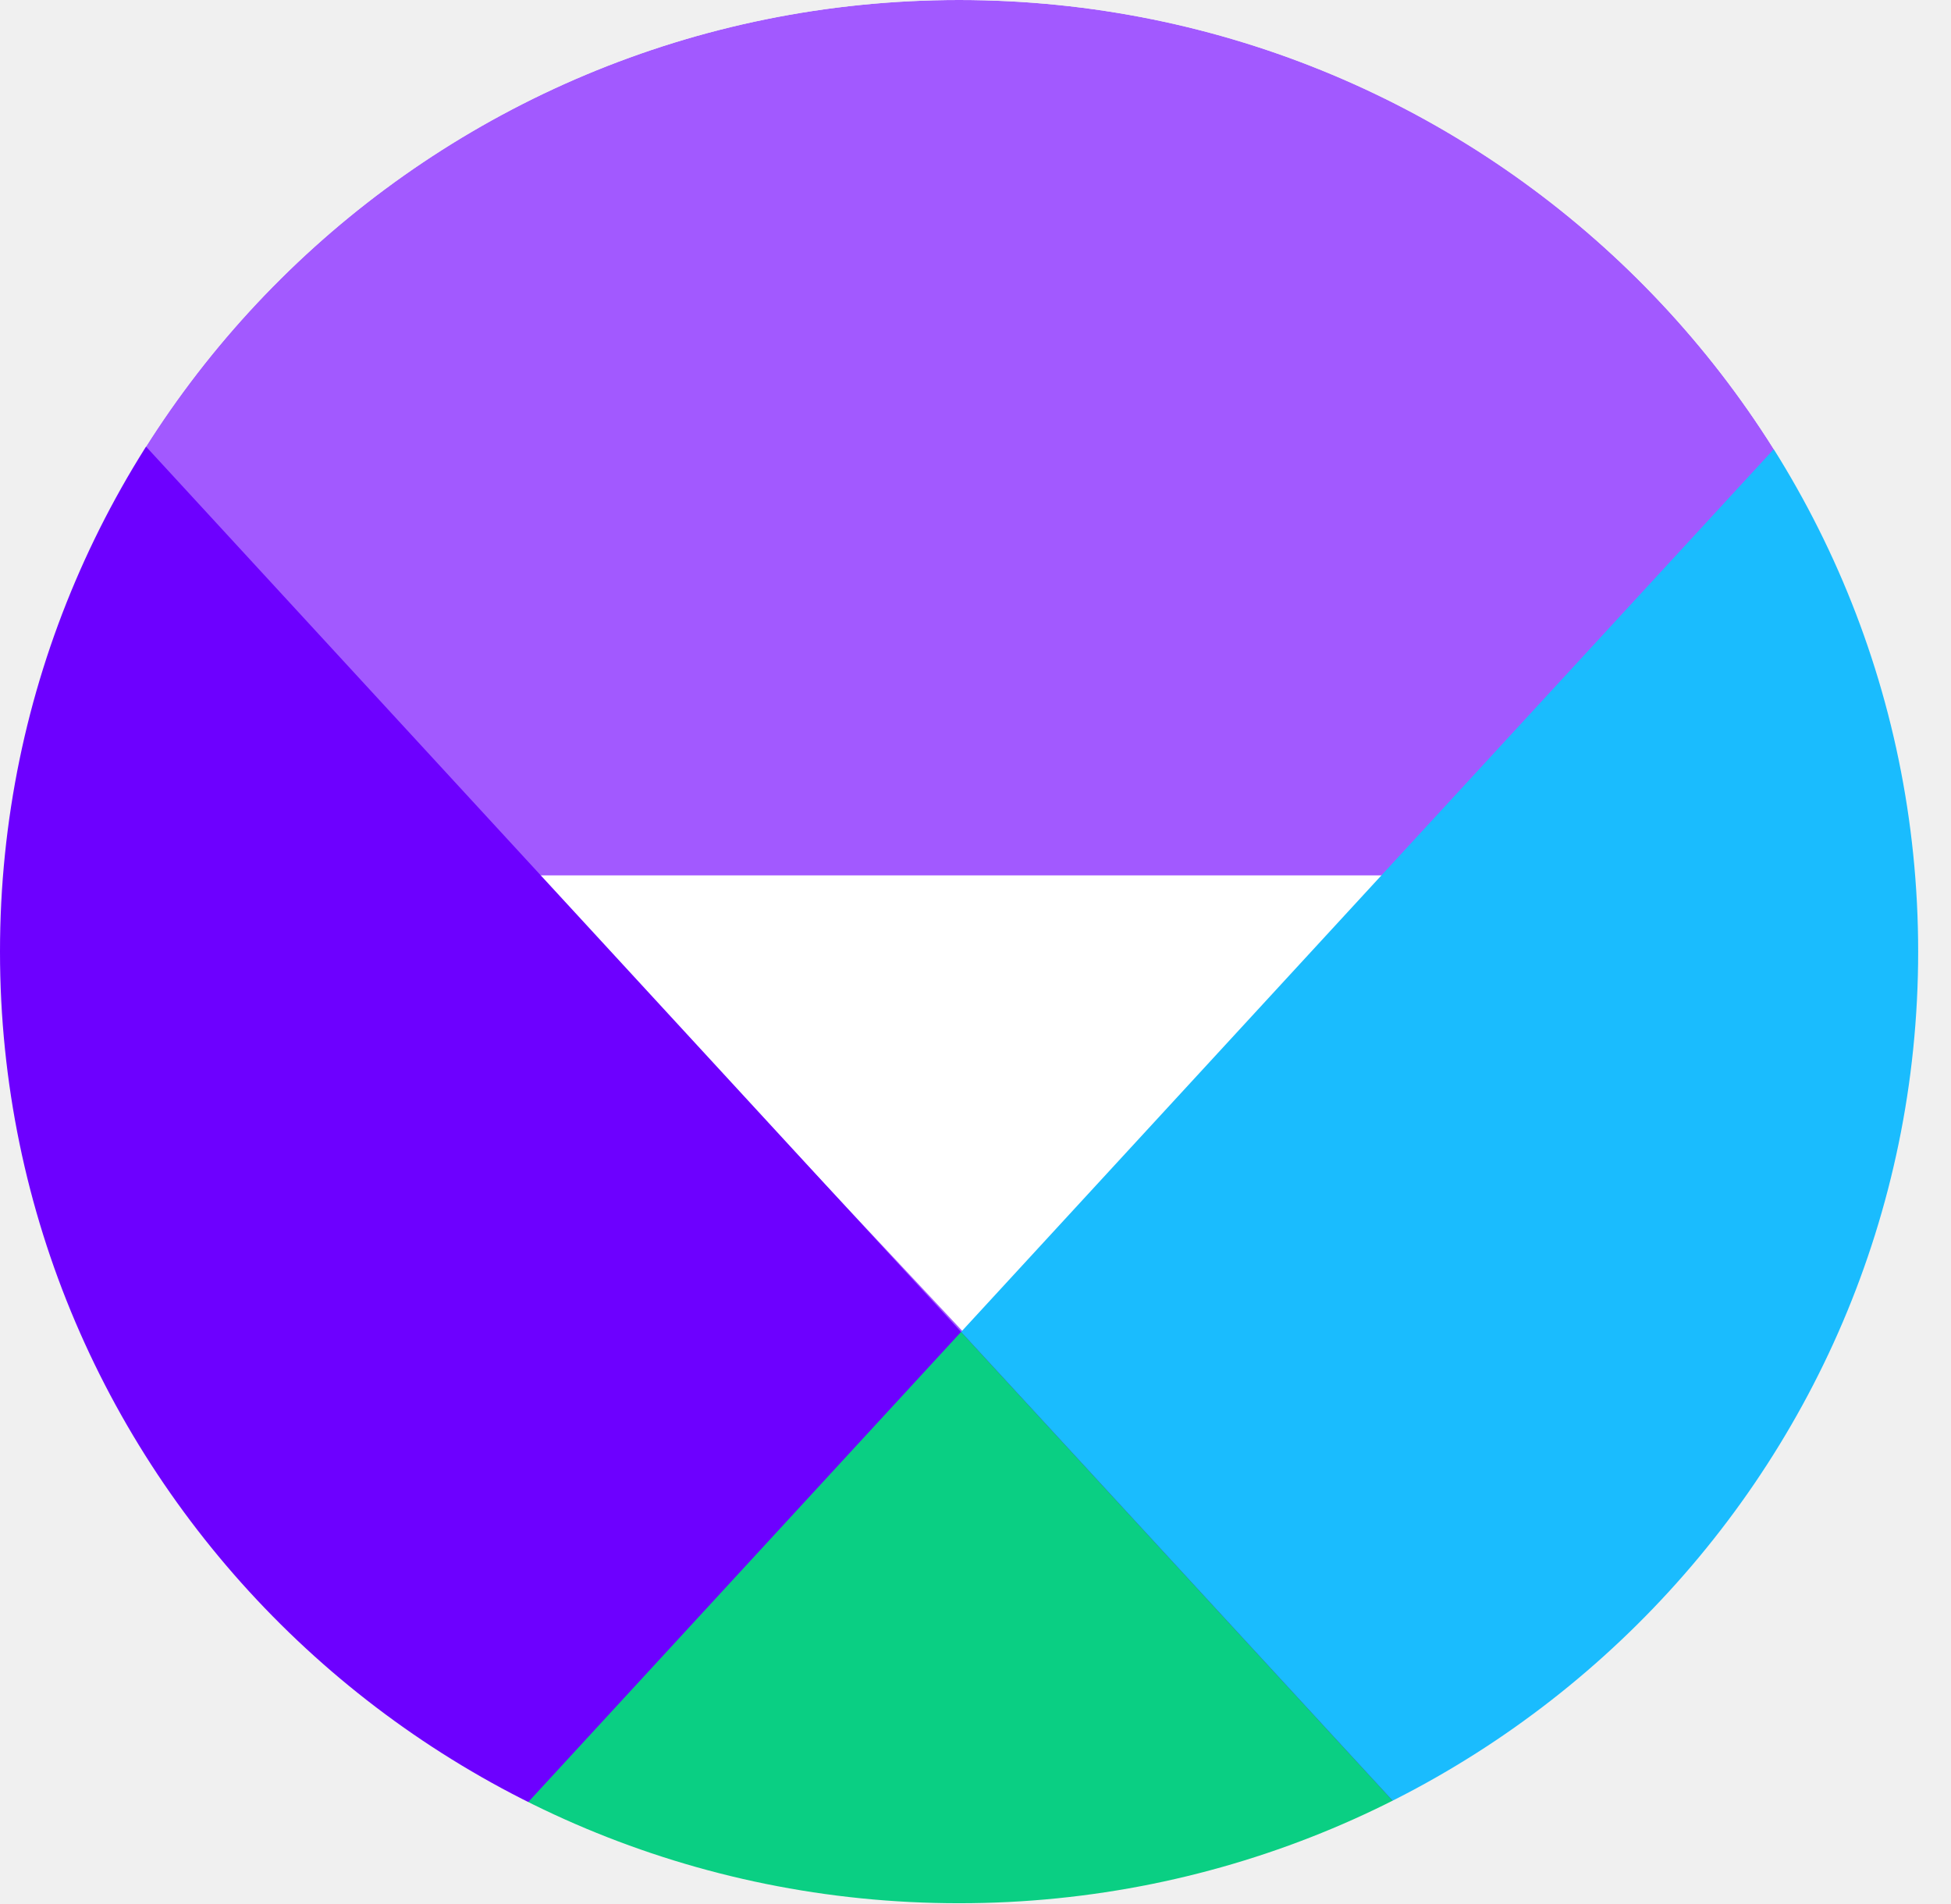
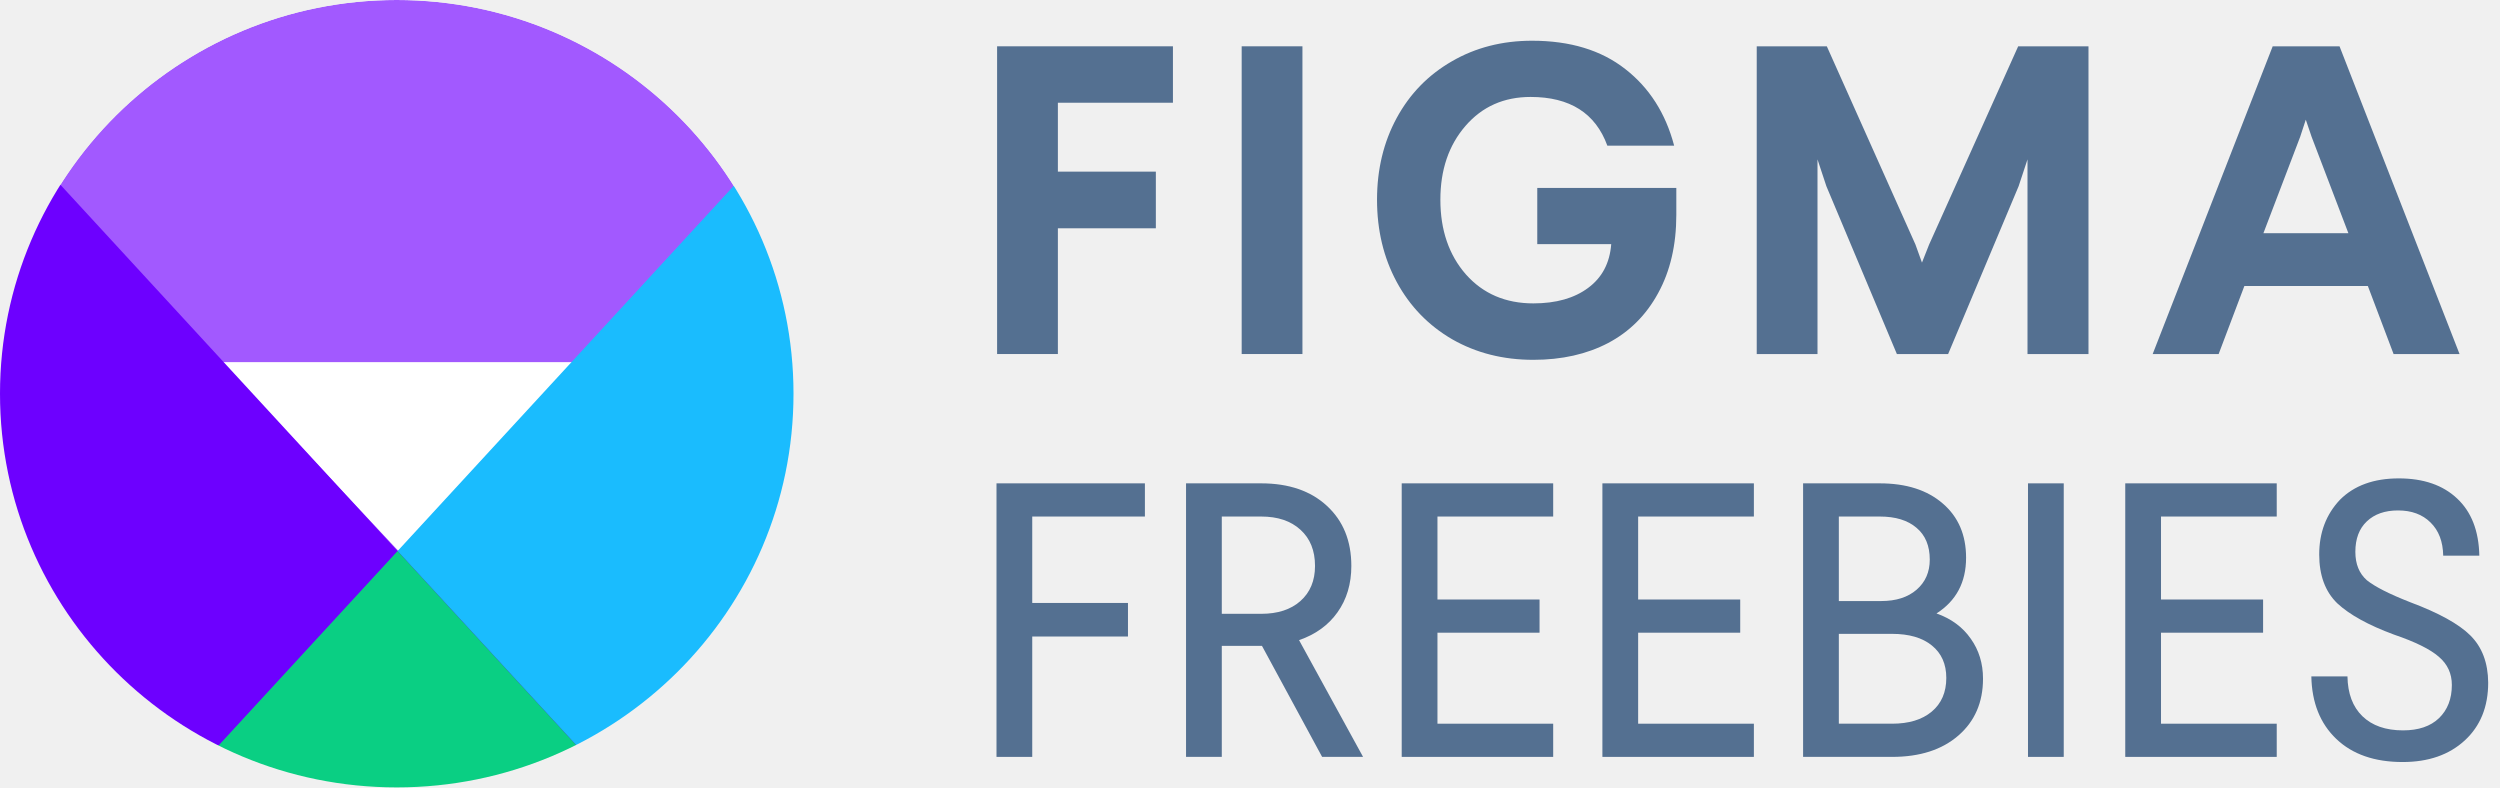
- <svg xmlns="http://www.w3.org/2000/svg" width="41" height="40" viewBox="0 0 41 40" fill="none">
-   <mask id="mask0_2_10" style="mask-type:alpha" maskUnits="userSpaceOnUse" x="0" y="0" width="41" height="40">
-     <ellipse cx="20.155" cy="20" rx="20.155" ry="20" fill="#1ABCFE" />
-   </mask>
-   <g mask="url(#mask0_2_10)">
-     <ellipse cx="20.155" cy="20" rx="20.155" ry="20" fill="#A259FF" />
-     <path d="M11.255 18.398L29.088 18.398L20.242 27.992L11.255 18.398Z" fill="white" />
-     <rect width="17.992" height="44.833" transform="matrix(0.740929 0.671584 -0.67727 0.735735 41.1836 5.19482)" fill="#1ABCFE" />
-     <rect width="17.992" height="57.028" transform="matrix(-0.740929 0.671584 0.67727 0.735735 -0.629883 5.36816)" fill="#6D00FF" />
-     <path d="M32.424 41.275L24.15 50.263L10.819 38.18L20.197 27.993L32.424 41.275Z" fill="#0ACF83" />
+ <svg xmlns="http://www.w3.org/2000/svg" width="127" height="40" viewBox="0 0 127 40" fill="none">
+   <g id="logo-new">
+     <g id="logo">
+       <mask id="mask0_2_9" style="mask-type:alpha" maskUnits="userSpaceOnUse" x="0" y="0" width="41" height="40">
+         <ellipse id="Ellipse" cx="20.155" cy="20" rx="20.155" ry="20" fill="#1ABCFE" />
+       </mask>
+       <g mask="url(#mask0_2_9)">
+         <ellipse id="Ellipse_2" cx="20.155" cy="20" rx="20.155" ry="20" fill="#A259FF" />
+         <path id="Polygon" d="M11.255 18.398L29.088 18.398L20.242 27.992L11.255 18.398Z" fill="white" />
+         <rect id="Rectangle" width="17.992" height="44.833" transform="matrix(0.740929 0.671584 -0.67727 0.735735 41.1836 5.19482)" fill="#1ABCFE" />
+         <rect id="Rectangle_2" width="17.992" height="57.028" transform="matrix(-0.740929 0.671584 0.67727 0.735735 -0.629883 5.36816)" fill="#6D00FF" />
+         <path id="Intersect" d="M32.424 41.275L24.15 50.263L10.819 38.18L20.197 27.993L32.424 41.275Z" fill="#0ACF83" />
+       </g>
+     </g>
+     <g id="FIGMA">
+       <path d="M50.653 17.985V2.352H59.585V5.219H53.74V8.719H58.717V11.597H53.74V17.985H50.653Z" fill="#547091" />
+       <path d="M63.077 17.985V2.352H66.164V17.985H63.077Z" fill="#547091" />
+       <path d="M69.953 10.147C69.953 8.606 70.286 7.221 70.952 5.993C71.619 4.765 72.553 3.806 73.754 3.115C74.955 2.418 76.314 2.069 77.829 2.069C79.763 2.069 81.341 2.549 82.564 3.508C83.787 4.46 84.615 5.757 85.047 7.4H81.653C81.052 5.75 79.752 4.925 77.753 4.925C76.398 4.925 75.296 5.415 74.446 6.397C73.596 7.378 73.171 8.628 73.171 10.147C73.171 11.687 73.604 12.952 74.468 13.94C75.339 14.921 76.482 15.412 77.895 15.412C79.045 15.412 79.972 15.15 80.675 14.627C81.385 14.104 81.777 13.363 81.85 12.403H78.093V9.547H85.157V10.91C85.157 12.443 84.849 13.769 84.234 14.889C83.626 16.008 82.777 16.855 81.686 17.429C80.602 17.995 79.338 18.279 77.895 18.279C76.357 18.279 74.981 17.93 73.765 17.232C72.556 16.527 71.619 15.557 70.952 14.322C70.286 13.086 69.953 11.695 69.953 10.147Z" fill="#547091" />
+       <path d="M89.242 17.985V2.352H92.802L97.306 12.425L97.636 13.341L97.998 12.425L102.524 2.352H106.095V17.985H102.997V8.097L102.546 9.46L98.965 17.985H96.361L92.78 9.46L92.329 8.097V17.985H89.242Z" fill="#547091" />
+       <path d="M109.356 17.985L115.453 2.352H118.848L124.945 17.985H121.594L120.287 14.529H114.014L112.707 17.985H109.356ZM114.981 11.847H119.298L117.431 6.953L117.134 6.08L116.848 6.953L114.981 11.847Z" fill="#547091" />
+     </g>
+     <g id="FREEBIES">
+       <path d="M50.622 38.45V24.554H58.161V26.24H52.438V30.63H57.301V32.335H52.438V38.45H50.622Z" fill="#547091" />
+       <path d="M60.251 38.45V24.554H64.069C65.468 24.554 66.582 24.935 67.408 25.698C68.235 26.46 68.648 27.477 68.648 28.75C68.648 29.661 68.414 30.446 67.945 31.105C67.483 31.757 66.832 32.229 65.992 32.519L69.244 38.45H67.164L64.108 32.81H62.067V38.45H60.251ZM62.067 31.182H64.069C64.909 31.182 65.573 30.966 66.061 30.533C66.555 30.094 66.803 29.499 66.803 28.75C66.803 27.968 66.555 27.355 66.061 26.909C65.573 26.463 64.909 26.24 64.069 26.24H62.067V31.182Z" fill="#547091" />
+       <path d="M71.207 38.45V24.554H78.902V26.24H73.023V30.455H78.209V32.141H73.023V36.764H78.902V38.45H71.207Z" fill="#547091" />
+       <path d="M81.402 38.45V24.554H89.097V26.24H83.218V30.455H88.403V32.141H83.218V36.764H89.097V38.45H81.402Z" fill="#547091" />
+       <path d="M91.597 38.45V24.554H95.493C96.841 24.554 97.908 24.897 98.696 25.581C99.484 26.26 99.877 27.177 99.877 28.333C99.877 29.58 99.376 30.523 98.374 31.163C99.122 31.428 99.702 31.854 100.112 32.442C100.528 33.023 100.737 33.702 100.737 34.477C100.737 35.678 100.32 36.641 99.487 37.364C98.653 38.088 97.531 38.45 96.118 38.45H91.597ZM93.413 36.764H96.118C96.971 36.764 97.641 36.56 98.129 36.153C98.624 35.74 98.872 35.168 98.872 34.438C98.872 33.734 98.627 33.185 98.139 32.791C97.657 32.397 96.984 32.2 96.118 32.2H93.413V36.764ZM93.413 30.533H95.571C96.32 30.533 96.915 30.342 97.358 29.961C97.807 29.574 98.032 29.063 98.032 28.43C98.032 27.726 97.807 27.187 97.358 26.812C96.915 26.431 96.294 26.24 95.493 26.24H93.413V30.533Z" fill="#547091" />
+       <path d="M103.022 38.45V24.554H104.838V38.45H103.022Z" fill="#547091" />
+       <path d="M107.963 38.45V24.554H115.658V26.24H109.779V30.455H114.965V32.141H109.779V36.764H115.658V38.45H107.963Z" fill="#547091" />
+       <path d="M117.416 34.36H119.251C119.265 35.233 119.518 35.907 120.013 36.386C120.508 36.864 121.195 37.103 122.074 37.103C122.861 37.103 123.47 36.896 123.9 36.483C124.336 36.063 124.554 35.501 124.554 34.796C124.554 34.215 124.333 33.737 123.89 33.362C123.454 32.981 122.695 32.606 121.615 32.238C120.319 31.76 119.359 31.23 118.734 30.649C118.122 30.055 117.816 29.228 117.816 28.169C117.816 27.057 118.168 26.13 118.871 25.387C119.593 24.664 120.589 24.302 121.859 24.302C123.115 24.302 124.105 24.645 124.827 25.329C125.55 26.008 125.924 26.973 125.95 28.227H124.115C124.102 27.51 123.887 26.948 123.47 26.541C123.06 26.134 122.51 25.93 121.82 25.93C121.156 25.93 120.628 26.114 120.238 26.483C119.847 26.851 119.652 27.367 119.652 28.033C119.652 28.653 119.847 29.134 120.238 29.477C120.648 29.806 121.38 30.178 122.435 30.591C123.887 31.134 124.906 31.696 125.491 32.277C126.09 32.871 126.393 33.672 126.4 34.68C126.4 35.907 126.002 36.886 125.208 37.616C124.414 38.346 123.363 38.711 122.054 38.711C120.628 38.711 119.505 38.32 118.685 37.539C117.865 36.757 117.442 35.698 117.416 34.36Z" fill="#547091" />
+     </g>
  </g>
</svg>
